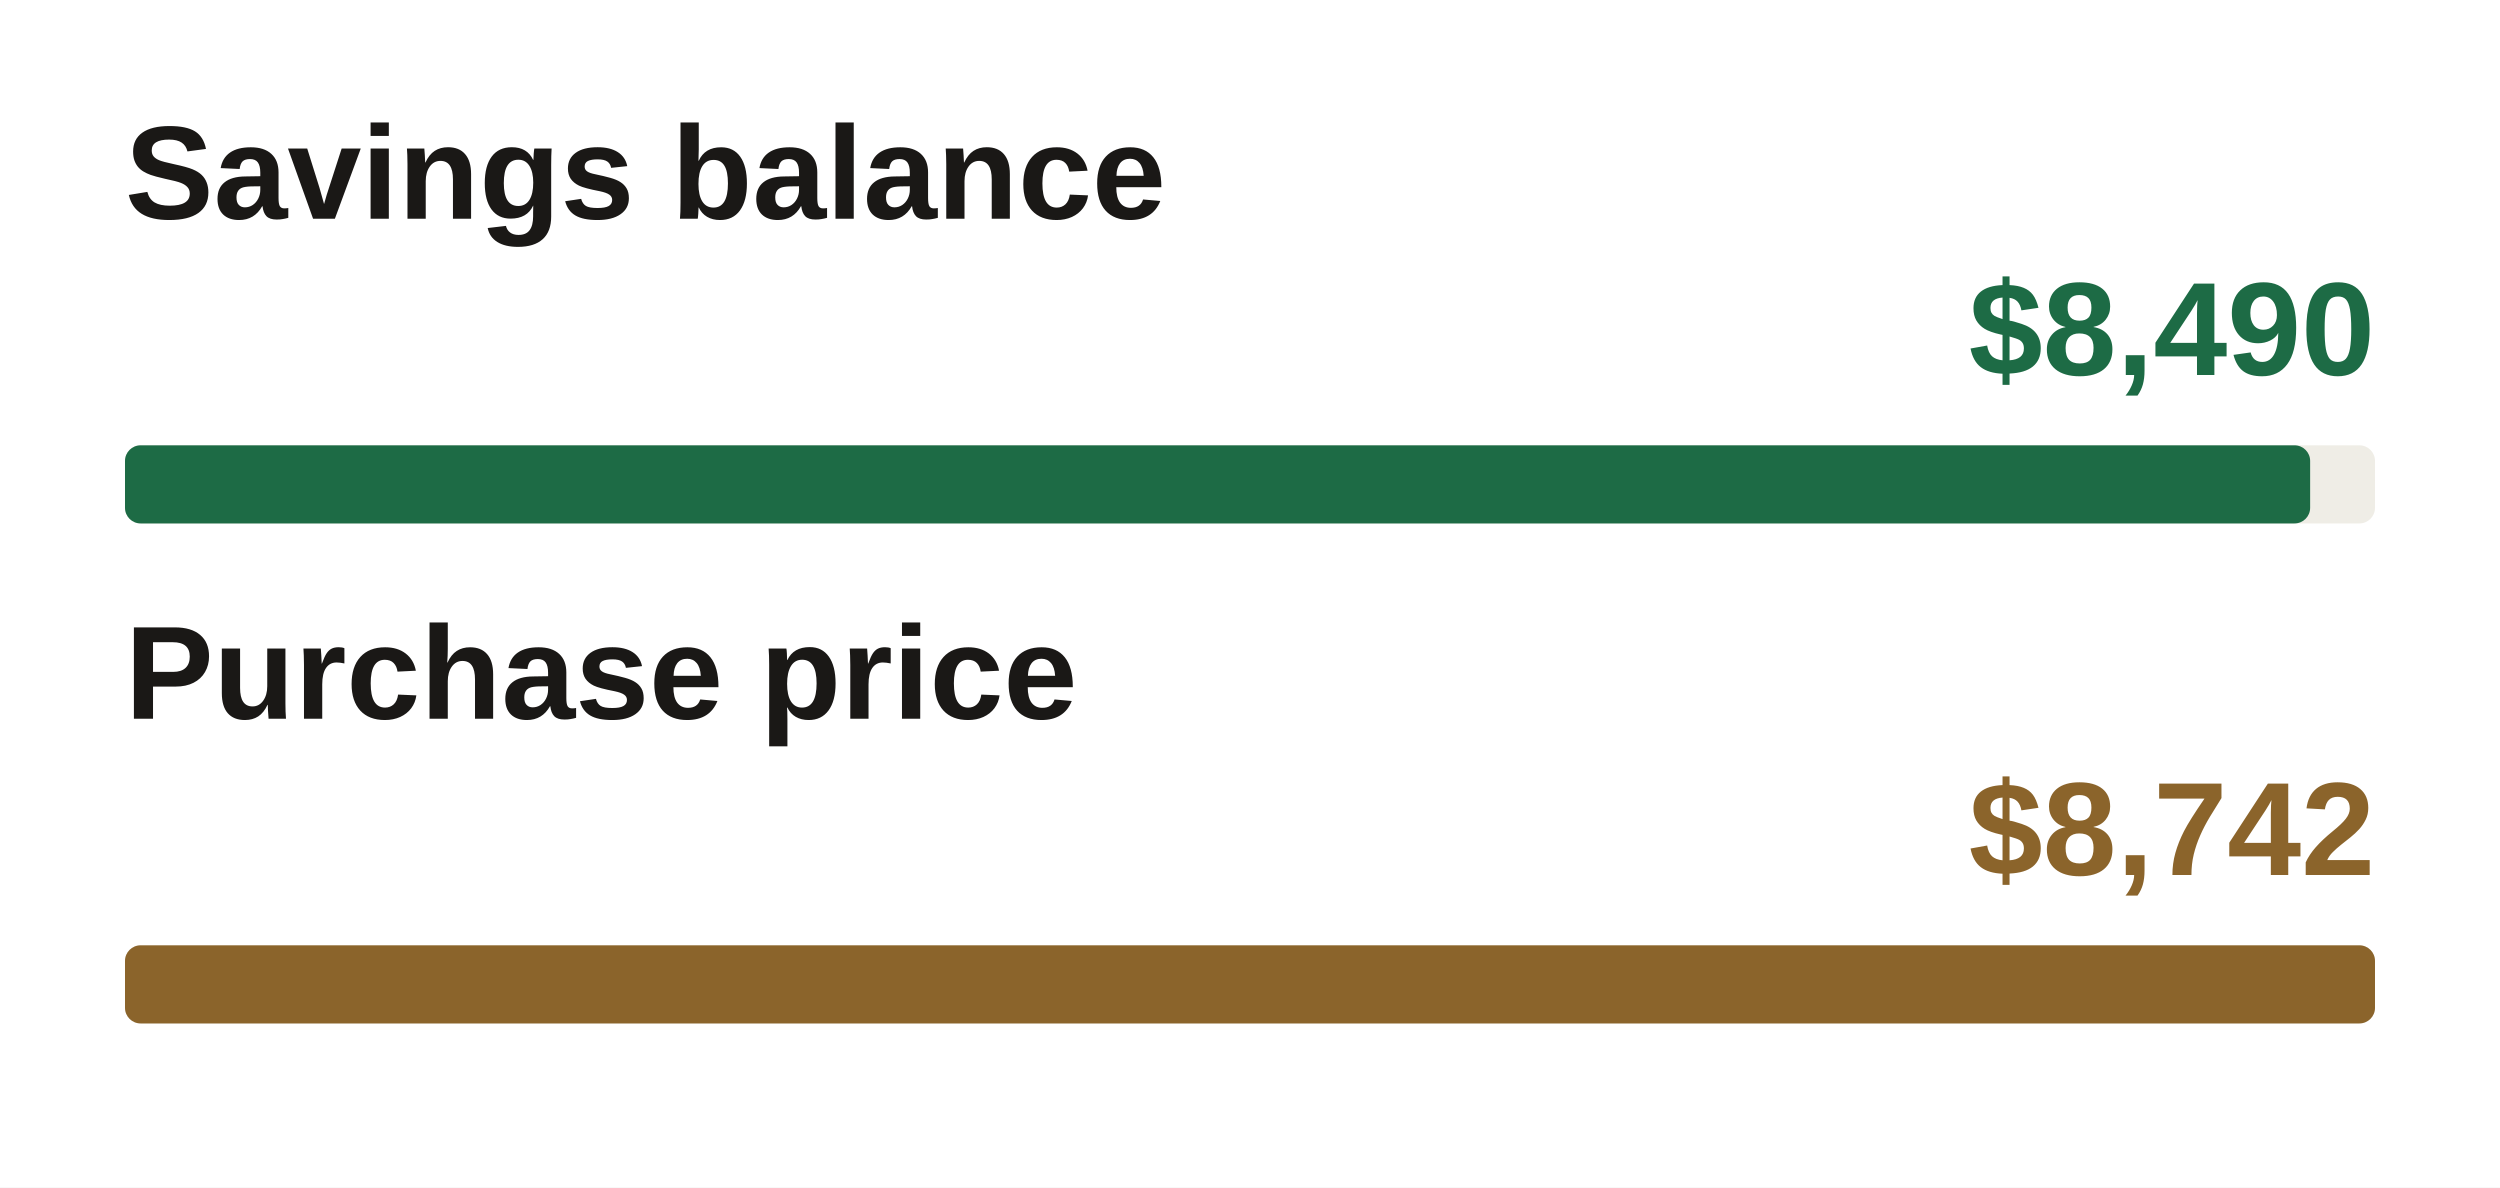
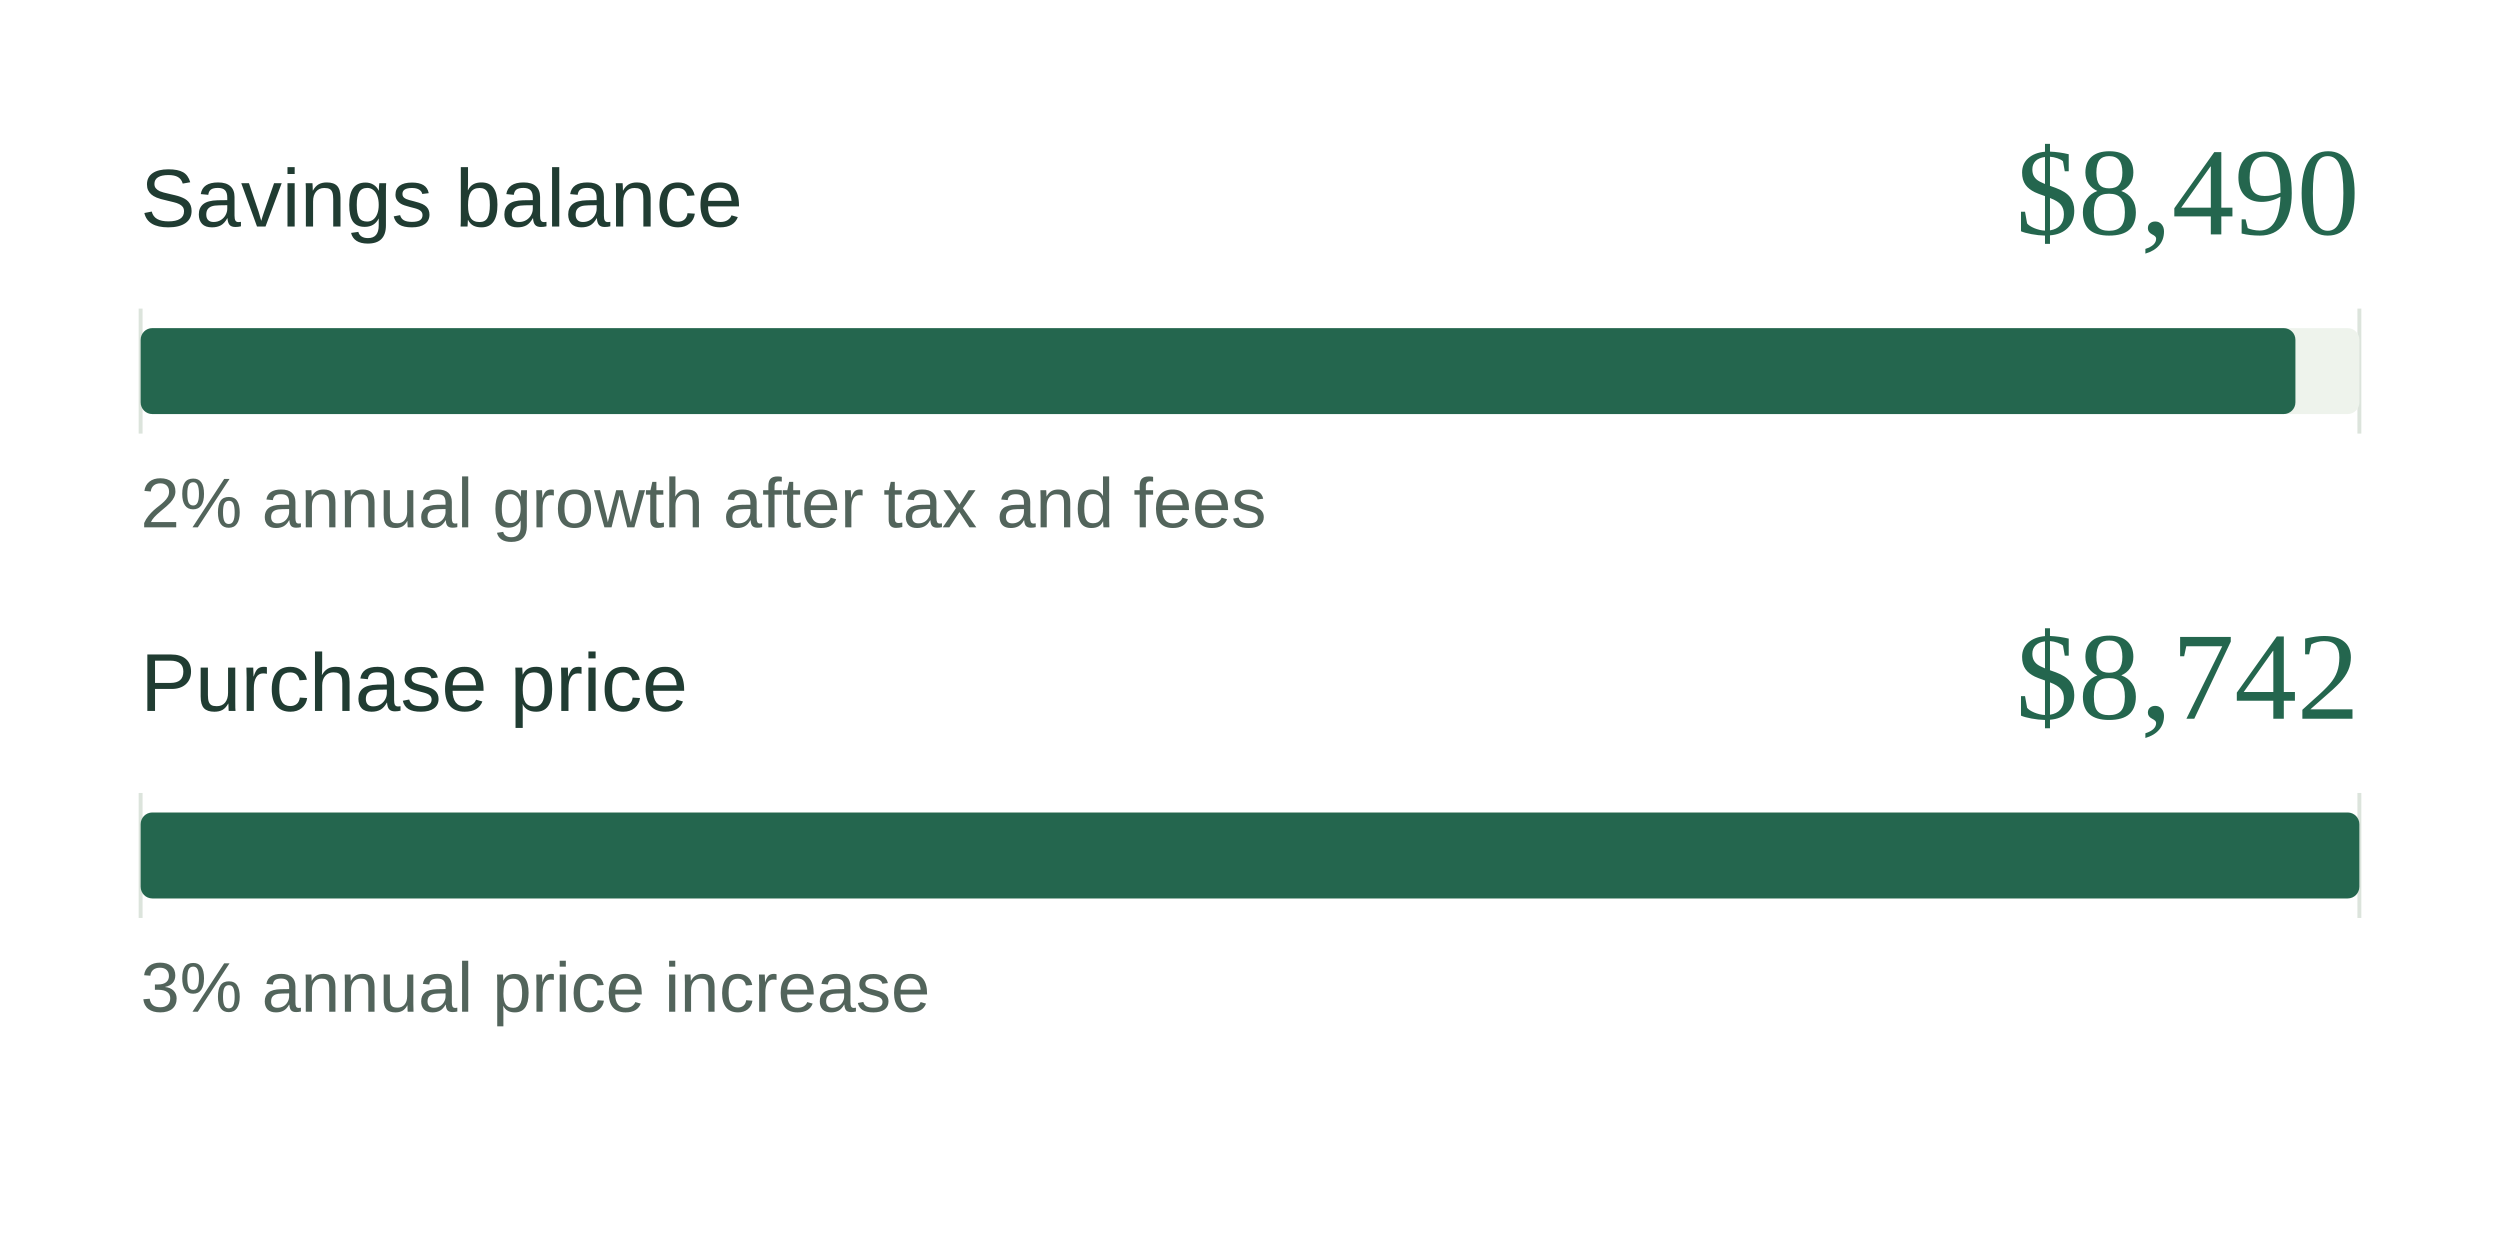
- <svg xmlns="http://www.w3.org/2000/svg" width="640" height="304" viewBox="0 0 640 304" role="img" aria-labelledby="title description">
-   <rect width="640" height="304" fill="#fff" />
-   <g font-family="Arial, Helvetica, sans-serif" fill="#1a1816">
-     <g data-value="8490">
-       <text x="32" y="56" font-size="34" font-weight="600">Savings balance</text>
-       <text x="608" y="96" text-anchor="end" font-size="34" font-weight="600" fill="#1d6b45">$8,490</text>
-       <rect x="32" y="114" width="576" height="20" rx="4" fill="#efede6" />
-       <rect x="32" y="114" width="559.396" height="20" rx="4" fill="#1d6b45" />
+ <svg xmlns="http://www.w3.org/2000/svg" width="640" height="320" viewBox="0 0 640 320" data-layout="bars" role="img" aria-labelledby="title description">
+   <rect width="640" height="320" fill="#fff" />
+   <g font-family="Arial, Helvetica, sans-serif">
+     <g data-value="8490" data-row="0">
+       <text x="36" y="58" font-size="21" font-weight="500" fill="#203c32" text-anchor="start">
+         <tspan x="36" dy="0">Savings balance</tspan>
+       </text>
+       <text x="604" y="60" font-size="32" font-weight="400" fill="#24664e" text-anchor="end" font-family="Georgia, Times New Roman, serif">
+         <tspan x="604" dy="0">$8,490</tspan>
+       </text>
+       <path d="M36 79v32 M604 79v32" stroke="#dce4dc" />
+       <rect x="36" y="84" width="568" height="22" rx="3" fill="#eef3ec" />
+       <rect data-bar="true" x="36" y="84" width="551.627" height="22" rx="3" fill="#24664e" />
+       <text x="36" y="135" font-size="18" font-weight="400" fill="#52645b" text-anchor="start">
+         <tspan x="36" dy="0">2% annual growth after tax and fees</tspan>
+       </text>
    </g>
-     <g data-value="8742">
-       <text x="32" y="184" font-size="34" font-weight="600">Purchase price</text>
-       <text x="608" y="224" text-anchor="end" font-size="34" font-weight="600" fill="#8b642b">$8,742</text>
-       <rect x="32" y="242" width="576" height="20" rx="4" fill="#efede6" />
-       <rect x="32" y="242" width="576.000" height="20" rx="4" fill="#8b642b" />
+     <g data-value="8742" data-row="1">
+       <text x="36" y="182" font-size="21" font-weight="500" fill="#203c32" text-anchor="start">
+         <tspan x="36" dy="0">Purchase price</tspan>
+       </text>
+       <text x="604" y="184" font-size="32" font-weight="400" fill="#24664e" text-anchor="end" font-family="Georgia, Times New Roman, serif">
+         <tspan x="604" dy="0">$8,742</tspan>
+       </text>
+       <path d="M36 203v32 M604 203v32" stroke="#dce4dc" />
+       <rect x="36" y="208" width="568" height="22" rx="3" fill="#eef3ec" />
+       <rect data-bar="true" x="36" y="208" width="568.000" height="22" rx="3" fill="#24664e" />
+       <text x="36" y="259" font-size="18" font-weight="400" fill="#52645b" text-anchor="start">
+         <tspan x="36" dy="0">3% annual price increase</tspan>
+       </text>
    </g>
  </g>
</svg>
